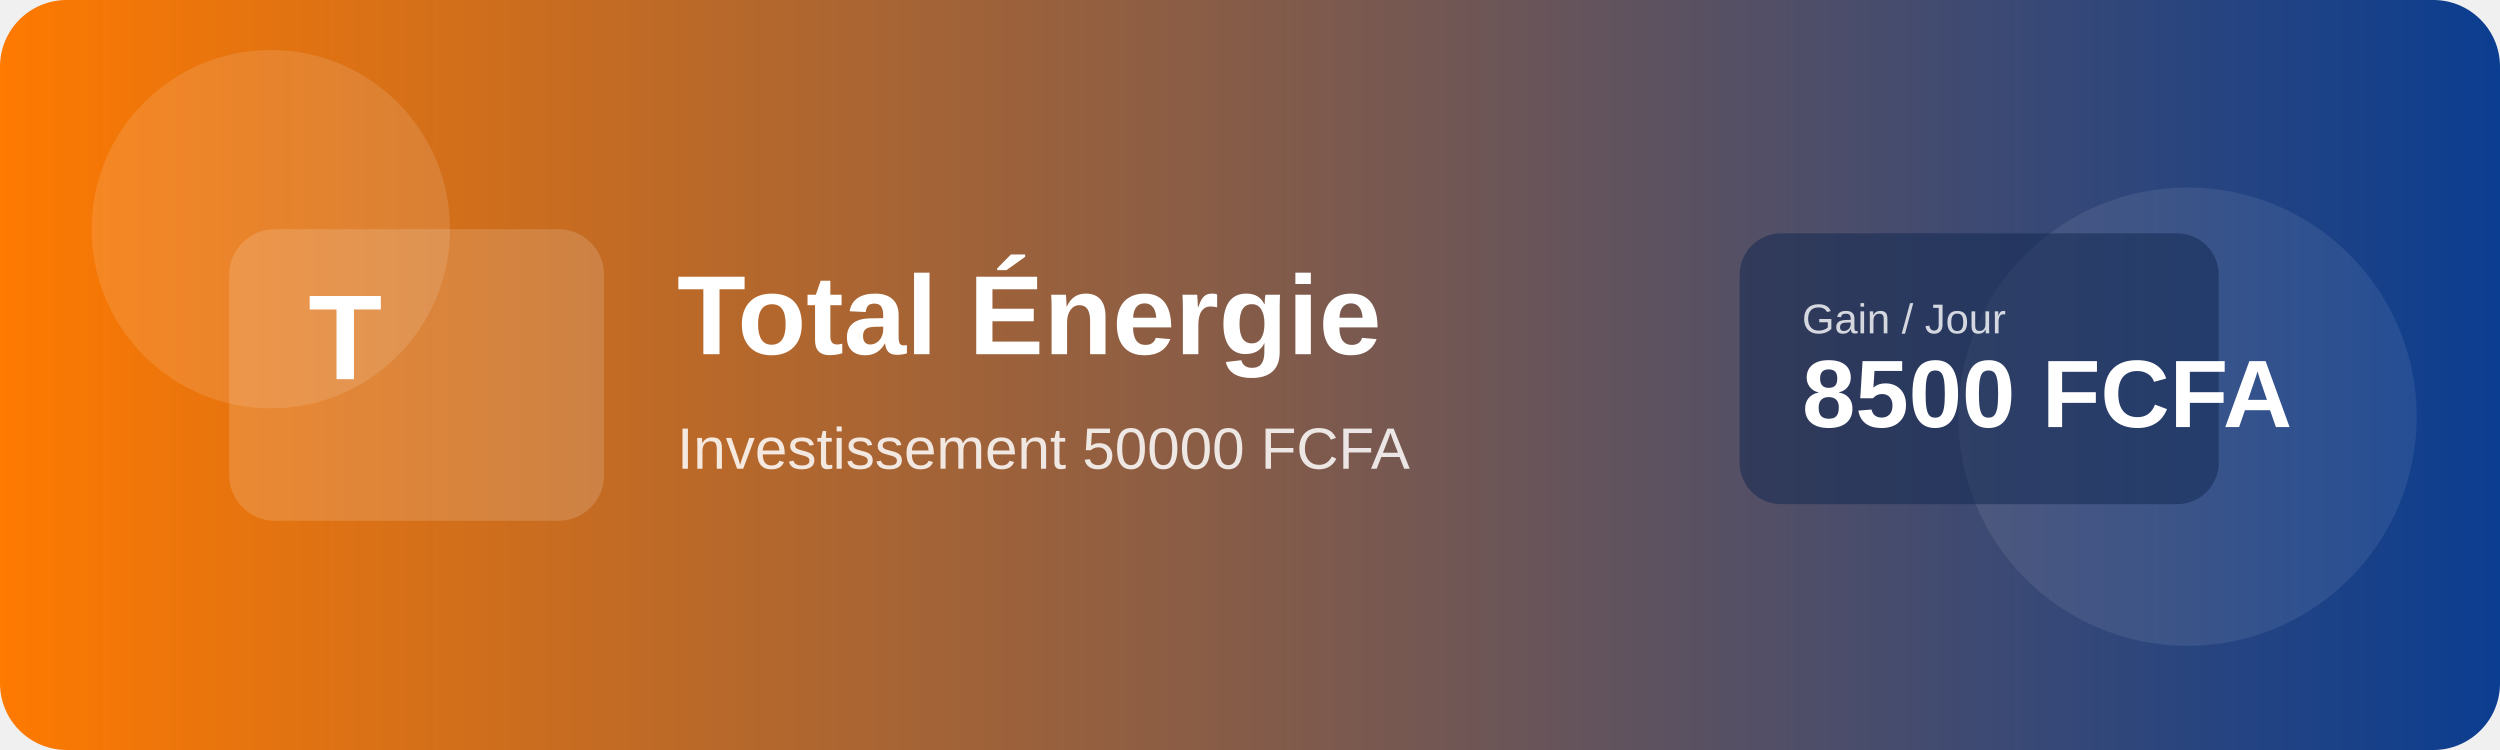
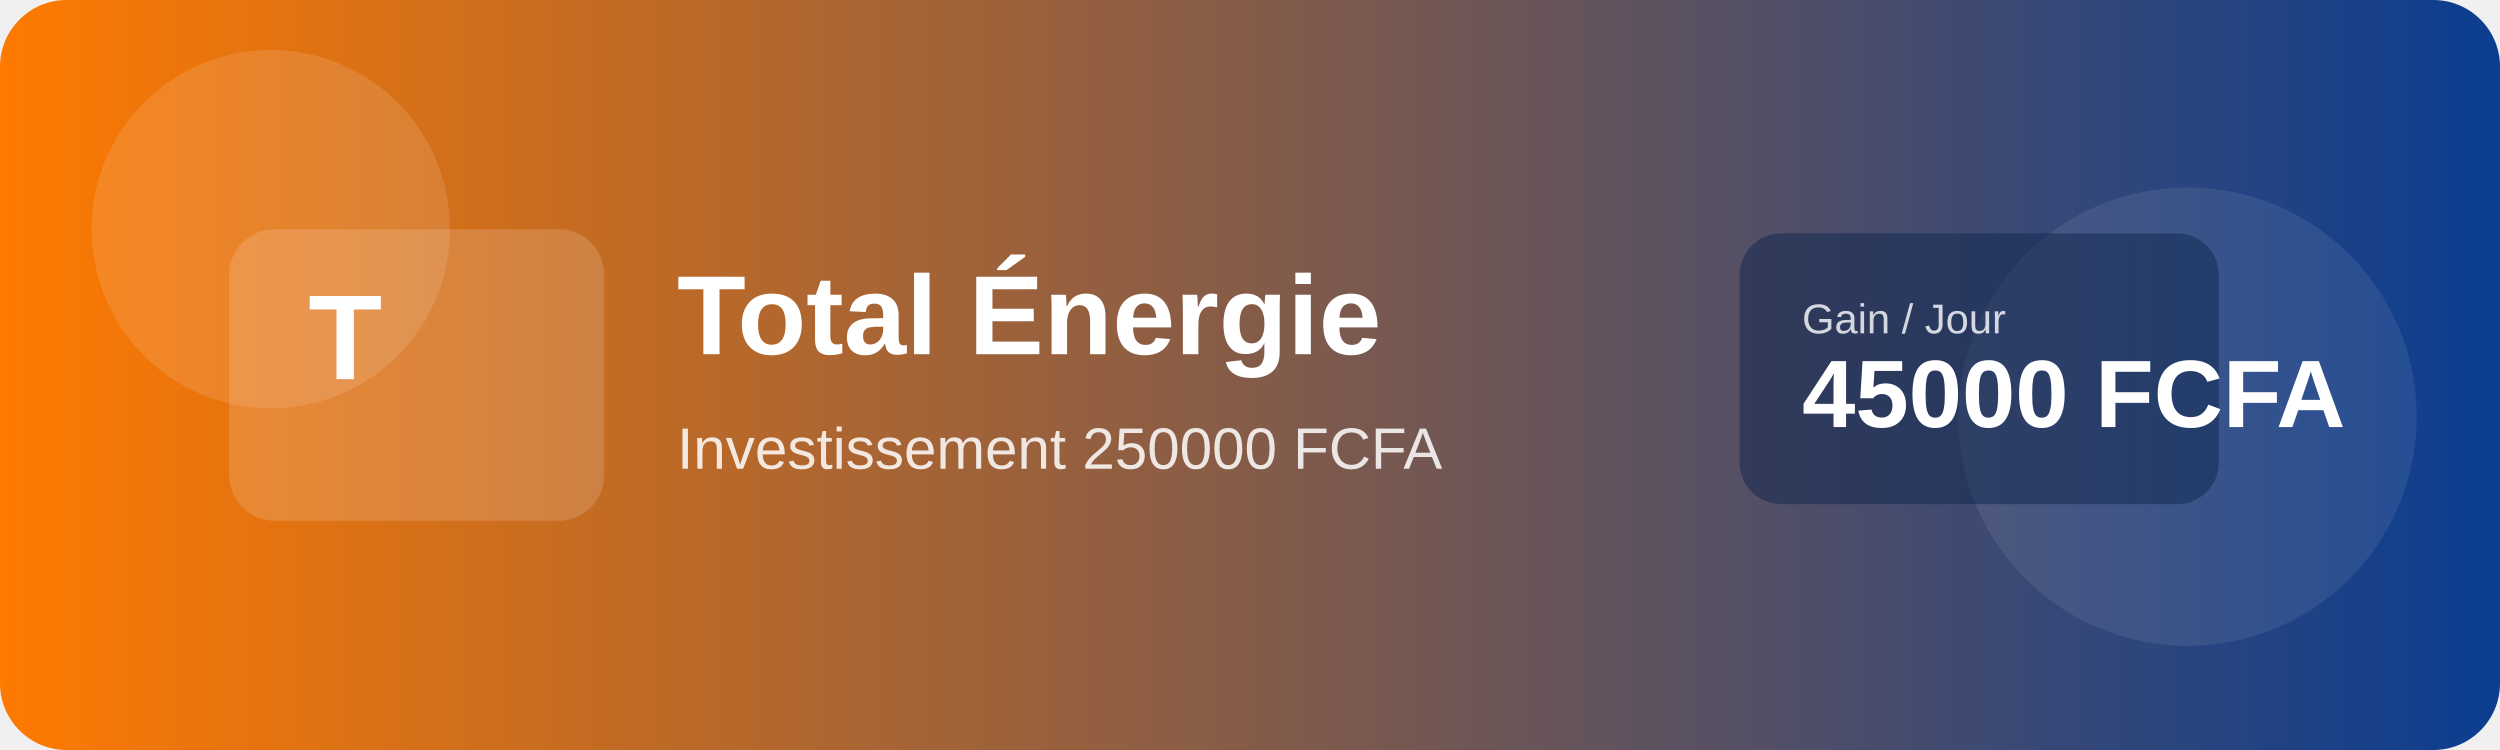
- <svg xmlns="http://www.w3.org/2000/svg" width="1200" height="360" viewBox="0 0 1200 360" role="img" aria-label="Total Énergie product design">
+ <svg xmlns="http://www.w3.org/2000/svg" width="1200" height="360" viewBox="0 0 1200 360" role="img" aria-label="Total Énergie">
  <defs>
    <linearGradient id="bg" x1="0" x2="1">
      <stop stop-color="#ff7a00" offset="0%" />
      <stop stop-color="#0a3d91" offset="100%" />
    </linearGradient>
  </defs>
  <rect width="1200" height="360" fill="url(#bg)" rx="32" />
  <circle cx="130" cy="110" r="86" fill="rgba(255,255,255,0.12)" />
  <circle cx="1050" cy="200" r="110" fill="rgba(255,255,255,0.08)" />
  <rect x="110" y="110" width="180" height="140" rx="22" fill="rgba(255,255,255,0.15)" />
  <text x="148" y="182" font-family="Arial, sans-serif" font-size="58" font-weight="700" fill="#fff">T</text>
  <text x="325" y="170" font-family="Arial, sans-serif" font-size="54" font-weight="700" fill="#fff">Total Énergie</text>
-   <text x="325" y="225" font-family="Arial, sans-serif" font-size="28" fill="rgba(255,255,255,0.85)">Investissement 50000 FCFA</text>
+   <text x="325" y="225" font-family="Arial, sans-serif" font-size="28" fill="rgba(255,255,255,0.85)">Investissement 250000 FCFA</text>
  <rect x="835" y="112" width="230" height="130" rx="20" fill="rgba(17,38,78,0.5)" />
  <text x="865" y="160" font-family="Arial, sans-serif" font-size="20" fill="rgba(255,255,255,0.8)">Gain / Jour</text>
-   <text x="865" y="205" font-family="Arial, sans-serif" font-size="46" font-weight="700" fill="#fff">8500 FCFA</text>
+   <text x="865" y="205" font-family="Arial, sans-serif" font-size="46" font-weight="700" fill="#fff">45000 FCFA</text>
</svg>
